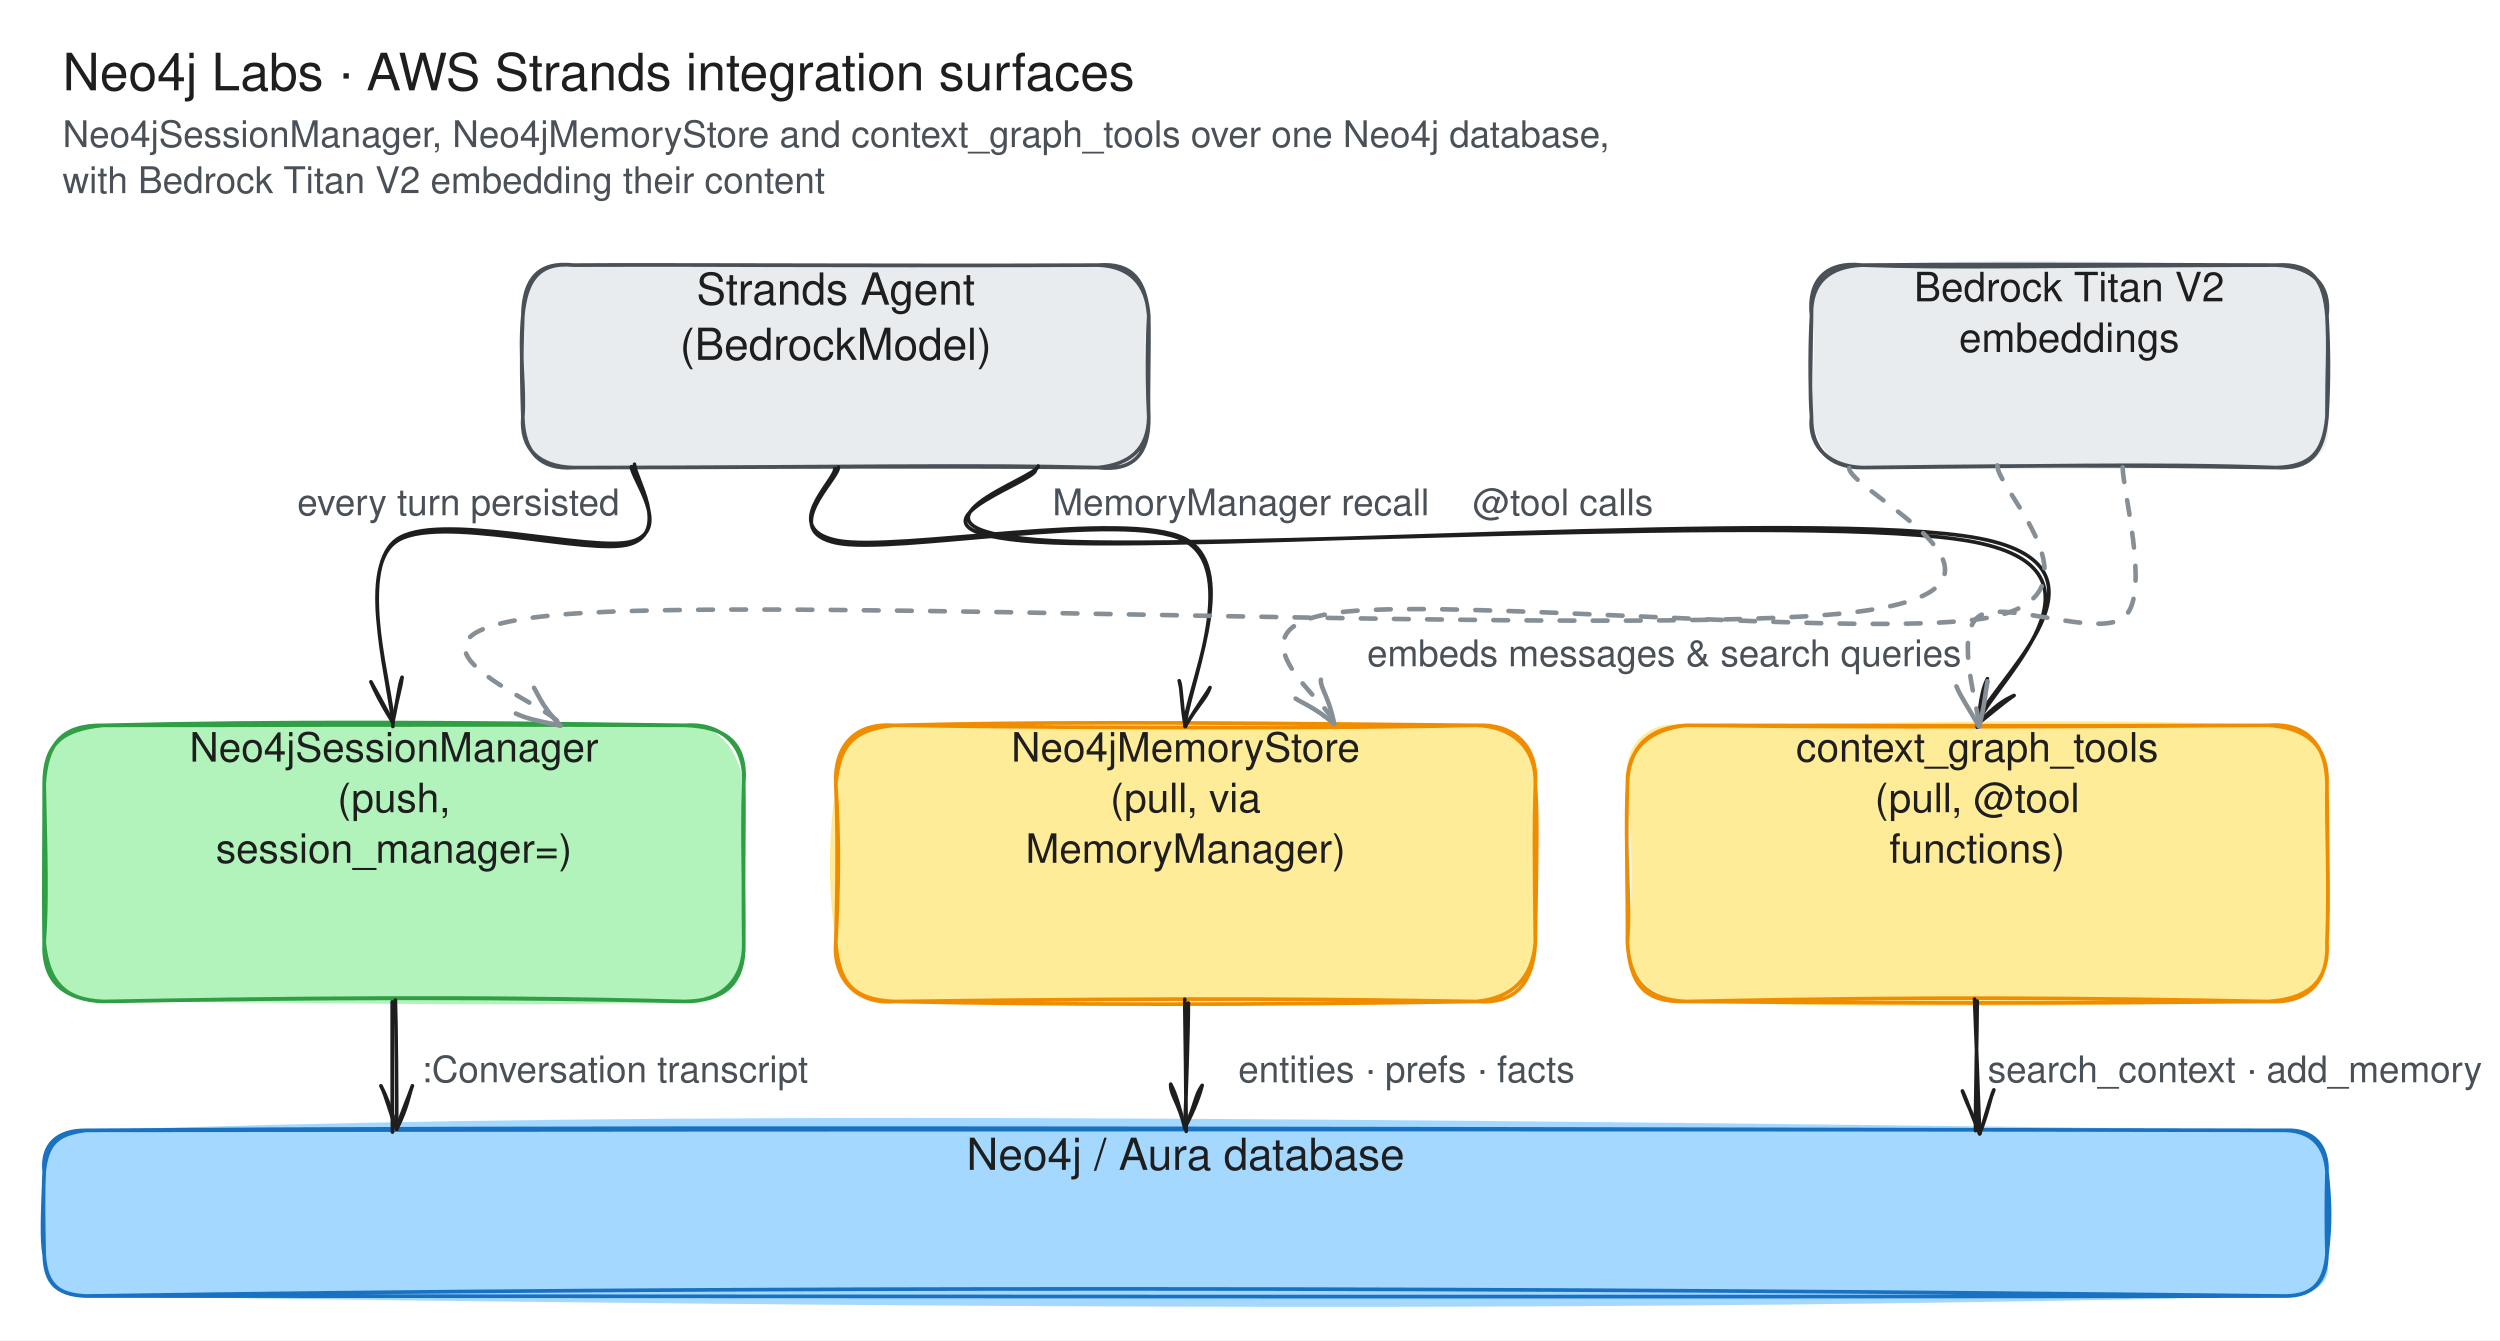
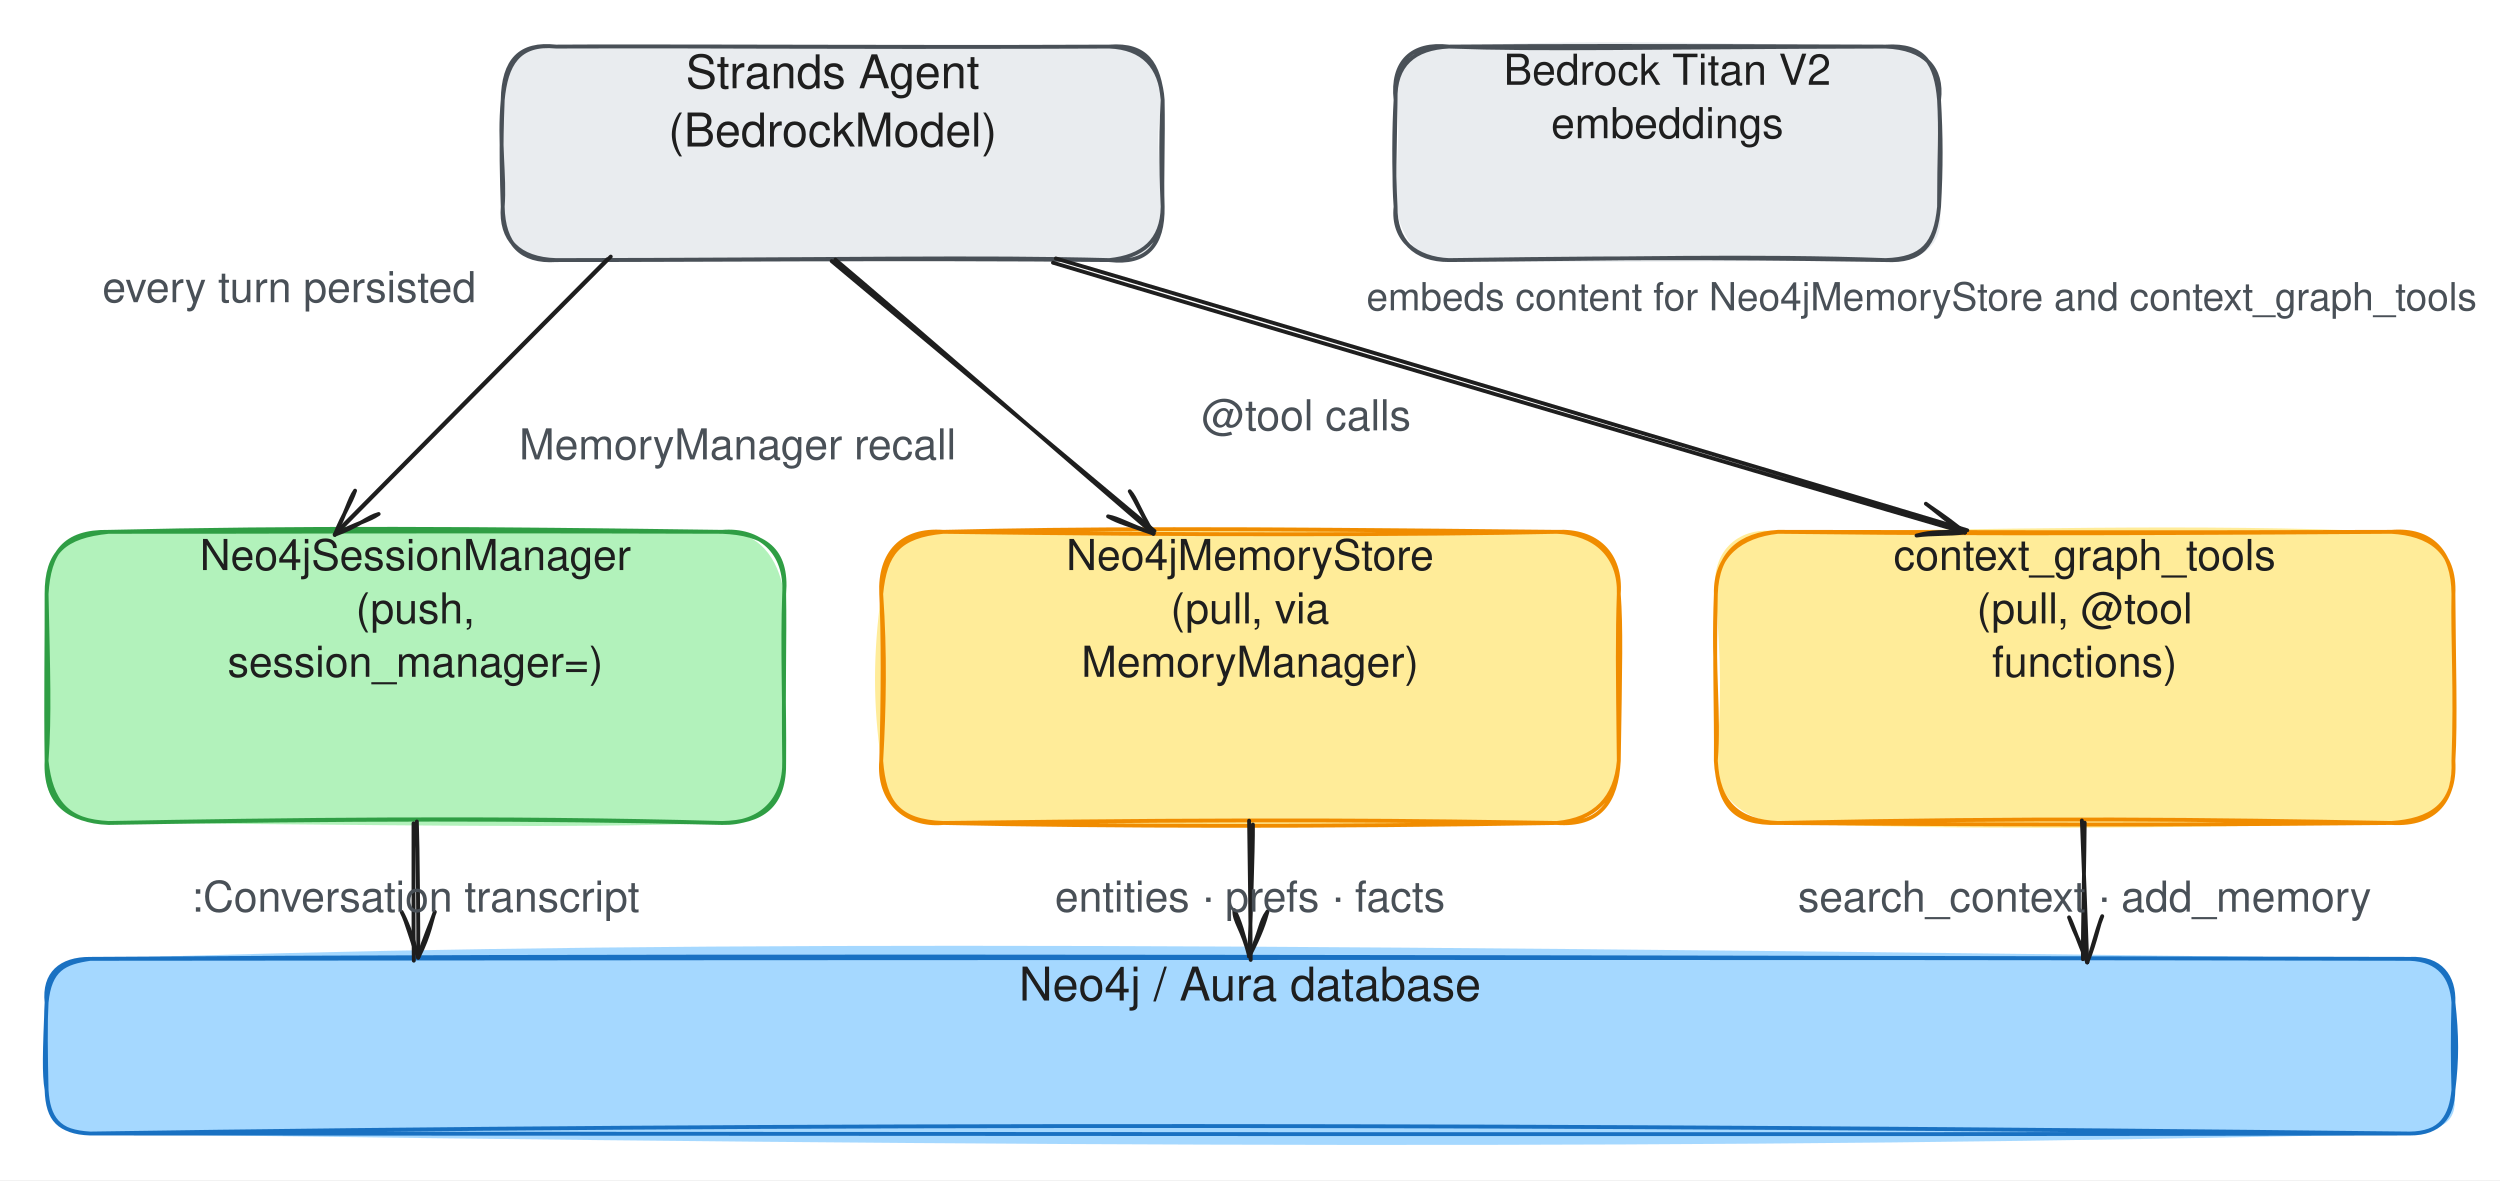
- <svg xmlns="http://www.w3.org/2000/svg" version="1.1" viewBox="0 0 1358 728" width="1358" height="728">
+ <svg xmlns="http://www.w3.org/2000/svg" version="1.1" viewBox="0 0 1288 608" width="1288" height="608">
  <defs>
    <style class="style-fonts">
      </style>
  </defs>
-   <rect x="0" y="0" width="1358" height="728" fill="#ffffff" />
-   <g transform="translate(34 24) rotate(0 600 19)">
-     <text x="0" y="25.061" font-family="Helvetica, Segoe UI Emoji" font-size="28px" fill="#1e1e1e" text-anchor="start" style="white-space: pre;" direction="ltr" dominant-baseline="alphabetic">Neo4j Labs · AWS Strands integration surfaces</text>
-   </g>
-   <g transform="translate(34 62) rotate(0 500 26)">
-     <text x="0" y="17.9" font-family="Helvetica, Segoe UI Emoji" font-size="20px" fill="#495057" text-anchor="start" style="white-space: pre;" direction="ltr" dominant-baseline="alphabetic">Neo4jSessionManager, Neo4jMemoryStore and context_graph_tools over one Neo4j database,</text>
-     <text x="0" y="42.9" font-family="Helvetica, Segoe UI Emoji" font-size="20px" fill="#495057" text-anchor="start" style="white-space: pre;" direction="ltr" dominant-baseline="alphabetic">with Bedrock Titan V2 embedding their content</text>
-   </g>
-   <g stroke-linecap="round" transform="translate(284 144) rotate(0 170 55)">
+   <rect x="0" y="0" width="1288" height="608" fill="#ffffff" />
+   <g stroke-linecap="round" transform="translate(259 24) rotate(0 170 55)">
    <path d="M27.5 0 C91.15 0.48, 156.33 -1.36, 312.5 0 C327.37 -0.5, 340.79 11.73, 340 27.5 C337.2 40.77, 336.85 47.53, 340 82.5 C338.23 100.97, 331.49 112.72, 312.5 110 C200.35 108.14, 93.05 112.92, 27.5 110 C9.75 109.24, 1.64 103.15, 0 82.5 C0.75 70.51, -2.92 58.9, 0 27.5 C-2.44 12.59, 8.74 -3.03, 27.5 0" stroke="none" stroke-width="0" fill="#e9ecef" />
    <path d="M27.5 0 C89.85 -0.45, 154.05 0.63, 312.5 0 M27.5 0 C121.14 -0.32, 214.63 0.5, 312.5 0 M312.5 0 C329.69 0.63, 338.92 10.3, 340 27.5 M312.5 0 C331.74 -1.49, 338.22 8.81, 340 27.5 M340 27.5 C338.7 49.53, 339.51 72.84, 340 82.5 M340 27.5 C340.4 47.38, 339.5 67.36, 340 82.5 M340 82.5 C339.75 100.1, 329.58 108.22, 312.5 110 M340 82.5 C340.34 102.44, 331.8 112.25, 312.5 110 M312.5 110 C244.85 108.16, 176.26 109.8, 27.5 110 M312.5 110 C204.12 108.99, 95.04 110.08, 27.5 110 M27.5 110 C9.47 111.24, 0.39 101.66, 0 82.5 M27.5 110 C8.23 109.39, -1.28 99.52, 0 82.5 M0 82.5 C1.21 66.32, -2.03 50.08, 0 27.5 M0 82.5 C-0.46 67.4, -1.06 53.49, 0 27.5 M0 27.5 C1.75 9.38, 7.82 -1.93, 27.5 0 M0 27.5 C0.3 6.97, 8.95 -2.09, 27.5 0" stroke="#495057" stroke-width="2" fill="none" />
  </g>
-   <g transform="translate(284 144) rotate(0 170 55)">
+   <g transform="translate(259 24) rotate(0 170 55)">
    <text x="170" y="21.48" font-family="Helvetica, Segoe UI Emoji" font-size="24px" fill="#1e1e1e" text-anchor="middle" style="white-space: pre;" direction="ltr" dominant-baseline="alphabetic">Strands Agent</text>
    <text x="170" y="51.48" font-family="Helvetica, Segoe UI Emoji" font-size="24px" fill="#1e1e1e" text-anchor="middle" style="white-space: pre;" direction="ltr" dominant-baseline="alphabetic">(BedrockModel)</text>
  </g>
-   <g stroke-linecap="round" transform="translate(984 144) rotate(0 140 55)">
+   <g stroke-linecap="round" transform="translate(719 24) rotate(0 140 55)">
    <path d="M27.5 0 C94.67 -3.93, 161.17 -1.86, 252.5 0 C271.21 3.05, 282.5 11.55, 280 27.5 C278.15 47.3, 279.41 61.41, 280 82.5 C283.57 99.81, 273.18 111.8, 252.5 110 C178.14 110.47, 101.96 111.77, 27.5 110 C12.22 112.51, 3.08 98.31, 0 82.5 C0.47 58.55, 2.86 38.32, 0 27.5 C-0.84 9.56, 5.84 2.26, 27.5 0" stroke="none" stroke-width="0" fill="#e9ecef" />
    <path d="M27.5 0 C75.88 1.81, 126.22 0.29, 252.5 0 M27.5 0 C76.85 -0.41, 125.61 -0.46, 252.5 0 M252.5 0 C272.5 -1.25, 278.44 8.81, 280 27.5 M252.5 0 C272.53 0.76, 282.08 11.13, 280 27.5 M280 27.5 C280.93 43.39, 279.99 55.46, 280 82.5 M280 27.5 C281.05 45.82, 281.15 62.39, 280 82.5 M280 82.5 C278.14 101.71, 271.51 109.34, 252.5 110 M280 82.5 C278.18 102.69, 270.94 110.89, 252.5 110 M252.5 110 C185.5 107.49, 117.17 109.41, 27.5 110 M252.5 110 C197.06 109.25, 143.1 108.27, 27.5 110 M27.5 110 C9.92 110.09, -0.32 99.77, 0 82.5 M27.5 110 C10.96 109.32, -1.84 99.91, 0 82.5 M0 82.5 C-1.07 68.09, -0.38 57.77, 0 27.5 M0 82.5 C-1.07 62.14, -0.8 41.18, 0 27.5 M0 27.5 C-0.51 9.37, 9.61 0.84, 27.5 0 M0 27.5 C-2.18 7.89, 8.41 -2.2, 27.5 0" stroke="#495057" stroke-width="2" fill="none" />
  </g>
-   <g transform="translate(984 144) rotate(0 140 55)">
+   <g transform="translate(719 24) rotate(0 140 55)">
    <text x="140" y="19.69" font-family="Helvetica, Segoe UI Emoji" font-size="22px" fill="#1e1e1e" text-anchor="middle" style="white-space: pre;" direction="ltr" dominant-baseline="alphabetic">Bedrock Titan V2</text>
    <text x="140" y="47.19" font-family="Helvetica, Segoe UI Emoji" font-size="22px" fill="#1e1e1e" text-anchor="middle" style="white-space: pre;" direction="ltr" dominant-baseline="alphabetic">embeddings</text>
  </g>
-   <g stroke-linecap="round" transform="translate(24 394) rotate(0 190 75)">
+   <g stroke-linecap="round" transform="translate(24 274) rotate(0 190 75)">
    <path d="M32 0 C151.12 -2.98, 272.81 -2.95, 348 0 C366.34 -0.61, 377.01 12.87, 380 32 C379.2 46.61, 382.09 70.74, 380 118 C381.71 137.15, 366.17 150.89, 348 150 C263.63 153.08, 176.82 150.76, 32 150 C8.99 148.59, -2.68 139.17, 0 118 C-1.72 88.97, -0.47 52.61, 0 32 C0.76 8.03, 11.63 0.36, 32 0" stroke="none" stroke-width="0" fill="#b2f2bb" />
    <path d="M32 0 C103.35 0.15, 173.4 -0.54, 348 0 M32 0 C127.95 -2.35, 224.48 -1.77, 348 0 M348 0 C369.81 0.87, 381.95 8.82, 380 32 M348 0 C367.23 -1.59, 381.34 10.36, 380 32 M380 32 C378.97 59.25, 380.28 89.6, 380 118 M380 32 C380.41 55.24, 379.51 78.9, 380 118 M380 118 C380.52 137.81, 367.95 150.46, 348 150 M380 118 C380.62 141.44, 368.58 149.53, 348 150 M348 150 C233.5 146.72, 117.7 148.36, 32 150 M348 150 C251.29 147.59, 153.45 147.79, 32 150 M32 150 C11.87 148.94, -1.02 140.38, 0 118 M32 150 C10.58 149.25, 2.2 138.79, 0 118 M0 118 C-0.48 86.74, 0.13 51.71, 0 32 M0 118 C1.68 94.8, 0.82 71.2, 0 32 M0 32 C1.24 10.85, 8.91 -0.39, 32 0 M0 32 C-0.06 10.31, 9.36 2.29, 32 0" stroke="#2f9e44" stroke-width="2" fill="none" />
  </g>
-   <g transform="translate(24 394) rotate(0 190 75)">
+   <g transform="translate(24 274) rotate(0 190 75)">
    <text x="190" y="19.69" font-family="Helvetica, Segoe UI Emoji" font-size="22px" fill="#1e1e1e" text-anchor="middle" style="white-space: pre;" direction="ltr" dominant-baseline="alphabetic">Neo4jSessionManager</text>
    <text x="190" y="47.19" font-family="Helvetica, Segoe UI Emoji" font-size="22px" fill="#1e1e1e" text-anchor="middle" style="white-space: pre;" direction="ltr" dominant-baseline="alphabetic">(push,</text>
    <text x="190" y="74.69" font-family="Helvetica, Segoe UI Emoji" font-size="22px" fill="#1e1e1e" text-anchor="middle" style="white-space: pre;" direction="ltr" dominant-baseline="alphabetic">session_manager=)</text>
  </g>
-   <g stroke-linecap="round" transform="translate(454 394) rotate(0 190 75)">
+   <g stroke-linecap="round" transform="translate(454 274) rotate(0 190 75)">
    <path d="M32 0 C117.31 -2.06, 198.12 -3.69, 348 0 C370.18 2.93, 378.72 12.69, 380 32 C380.2 56.29, 377.51 83.7, 380 118 C379.84 135.99, 367.86 149.97, 348 150 C283.46 150.38, 215.53 154.84, 32 150 C11.46 151.86, -1.24 141.53, 0 118 C-4.31 88.85, -4.2 62.91, 0 32 C2.36 12.2, 8.73 -1.55, 32 0" stroke="none" stroke-width="0" fill="#ffec99" />
    <path d="M32 0 C102.96 -1.76, 172.51 -1.89, 348 0 M32 0 C156.3 1.79, 280.85 1.58, 348 0 M348 0 C368.62 -1.02, 381.47 11.33, 380 32 M348 0 C368.02 0.65, 380.6 12.68, 380 32 M380 32 C381.25 49.07, 380.81 68.17, 380 118 M380 32 C379.29 52.37, 379.39 71.33, 380 118 M380 118 C378.9 139.42, 369.89 151.58, 348 150 M380 118 C378.47 137.1, 367.73 148.18, 348 150 M348 150 C277.04 148.85, 204.56 147.72, 32 150 M348 150 C230.72 152.06, 114.2 151.85, 32 150 M32 150 C12.32 151.79, -1.72 138.49, 0 118 M32 150 C8.7 149.18, 1.63 139.18, 0 118 M0 118 C1.58 90.15, 2.12 62.67, 0 32 M0 118 C0.96 84.27, 0.98 52.34, 0 32 M0 32 C-1.02 10.84, 10.7 -1.62, 32 0 M0 32 C2.05 11.22, 8.82 2.18, 32 0" stroke="#f08c00" stroke-width="2" fill="none" />
  </g>
-   <g transform="translate(454 394) rotate(0 190 75)">
+   <g transform="translate(454 274) rotate(0 190 75)">
    <text x="190" y="19.69" font-family="Helvetica, Segoe UI Emoji" font-size="22px" fill="#1e1e1e" text-anchor="middle" style="white-space: pre;" direction="ltr" dominant-baseline="alphabetic">Neo4jMemoryStore</text>
    <text x="190" y="47.19" font-family="Helvetica, Segoe UI Emoji" font-size="22px" fill="#1e1e1e" text-anchor="middle" style="white-space: pre;" direction="ltr" dominant-baseline="alphabetic">(pull, via</text>
    <text x="190" y="74.69" font-family="Helvetica, Segoe UI Emoji" font-size="22px" fill="#1e1e1e" text-anchor="middle" style="white-space: pre;" direction="ltr" dominant-baseline="alphabetic">MemoryManager)</text>
  </g>
-   <g stroke-linecap="round" transform="translate(884 394) rotate(0 190 75)">
+   <g stroke-linecap="round" transform="translate(884 274) rotate(0 190 75)">
    <path d="M32 0 C141.61 -1.13, 249.83 -4.44, 348 0 C366.81 -0.73, 380.43 12.51, 380 32 C381.2 48.77, 380.12 69.46, 380 118 C377.98 142.04, 369.55 149.05, 348 150 C235 152.77, 122.75 153.83, 32 150 C13.93 147.94, 0.2 136.69, 0 118 C3.4 88.72, 2.37 66, 0 32 C-3.24 9.17, 13.02 -3.46, 32 0" stroke="none" stroke-width="0" fill="#ffec99" />
    <path d="M32 0 C102.56 0.8, 171.62 1.23, 348 0 M32 0 C121.46 0.06, 209.4 0.46, 348 0 M348 0 C367.43 1.1, 380.98 9.84, 380 32 M348 0 C368.82 -1.7, 379.86 10.41, 380 32 M380 32 C379.53 56.1, 381.34 81.13, 380 118 M380 32 C380.17 64.7, 381.26 98.15, 380 118 M380 118 C381.28 141.02, 367.82 148.7, 348 150 M380 118 C380.91 137.35, 371.47 151.42, 348 150 M348 150 C254.55 148.15, 165.03 147.08, 32 150 M348 150 C274.77 150.64, 199.94 151.44, 32 150 M32 150 C8.78 150.64, 1.58 140.6, 0 118 M32 150 C11.42 149.11, 1.07 139.56, 0 118 M0 118 C1.92 93.57, -1.62 73.63, 0 32 M0 118 C0.24 92.93, -0.87 67.87, 0 32 M0 32 C0.72 10.82, 12.5 1.15, 32 0 M0 32 C-0.43 12.14, 12.87 2.07, 32 0" stroke="#f08c00" stroke-width="2" fill="none" />
  </g>
-   <g transform="translate(884 394) rotate(0 190 75)">
+   <g transform="translate(884 274) rotate(0 190 75)">
    <text x="190" y="19.69" font-family="Helvetica, Segoe UI Emoji" font-size="22px" fill="#1e1e1e" text-anchor="middle" style="white-space: pre;" direction="ltr" dominant-baseline="alphabetic">context_graph_tools</text>
    <text x="190" y="47.19" font-family="Helvetica, Segoe UI Emoji" font-size="22px" fill="#1e1e1e" text-anchor="middle" style="white-space: pre;" direction="ltr" dominant-baseline="alphabetic">(pull, @tool</text>
    <text x="190" y="74.69" font-family="Helvetica, Segoe UI Emoji" font-size="22px" fill="#1e1e1e" text-anchor="middle" style="white-space: pre;" direction="ltr" dominant-baseline="alphabetic">functions)</text>
  </g>
-   <g stroke-linecap="round" transform="translate(24 614) rotate(0 620 45)">
+   <g stroke-linecap="round" transform="translate(24 494) rotate(0 620 45)">
    <path d="M22.5 0 C288.14 -9, 551.89 -8.93, 1217.5 0 C1233.81 2.81, 1242.14 9.16, 1240 22.5 C1241.83 36.11, 1242.36 47.24, 1240 67.5 C1243.31 84.04, 1234.41 88.14, 1217.5 90 C864.56 98.48, 511.5 97.17, 22.5 90 C6.04 91.22, 1.64 82.22, 0 67.5 C0.57 56.93, -1.6 41.87, 0 22.5 C-1.63 10.17, 6.95 1.84, 22.5 0" stroke="none" stroke-width="0" fill="#a5d8ff" />
    <path d="M22.5 0 C288.39 -1.86, 554.99 -1.29, 1217.5 0 M22.5 0 C463.26 -0.47, 904.58 -0.7, 1217.5 0 M1217.5 0 C1233.41 -0.78, 1240.5 9.18, 1240 22.5 M1217.5 0 C1232.78 0.54, 1239.12 9.57, 1240 22.5 M1240 22.5 C1241.87 39.31, 1241.93 51.97, 1240 67.5 M1240 22.5 C1239.53 38.06, 1239.62 54.53, 1240 67.5 M1240 67.5 C1239.66 81.8, 1232.92 89.82, 1217.5 90 M1240 67.5 C1238.75 80.77, 1233.78 90.06, 1217.5 90 M1217.5 90 C793.57 85.13, 371.74 84.56, 22.5 90 M1217.5 90 C862.45 90.71, 507.56 90.13, 22.5 90 M22.5 90 C6.06 89.49, 0.87 81.88, 0 67.5 M22.5 90 C6.38 89.04, 0.51 83.12, 0 67.5 M0 67.5 C-1.4 59.37, -1.01 47.87, 0 22.5 M0 67.5 C-0.39 50.04, -0.62 32.8, 0 22.5 M0 22.5 C-1.53 7.64, 7.12 -0.08, 22.5 0 M0 22.5 C1.69 5.29, 9.16 1.96, 22.5 0" stroke="#1971c2" stroke-width="2" fill="none" />
  </g>
-   <g transform="translate(24 614) rotate(0 620 45)">
+   <g transform="translate(24 494) rotate(0 620 45)">
    <text x="620" y="21.48" font-family="Helvetica, Segoe UI Emoji" font-size="24px" fill="#1e1e1e" text-anchor="middle" style="white-space: pre;" direction="ltr" dominant-baseline="alphabetic">Neo4j / Aura database</text>
  </g>
  <g stroke-linecap="round">
-     <g transform="translate(344 254) rotate(0 -65 70)">
-       <path d="M-1.01 -0.49 C-0.92 6.12, 20.97 33.31, -0.37 39.97 C-21.71 46.64, -107.34 22.71, -129.05 39.48 C-150.75 56.25, -130.55 123.7, -130.6 140.61 M0.66 -1.8 C0.65 4.99, 20.14 34.44, -1.52 41.5 C-23.18 48.55, -107.79 24.38, -129.31 40.53 C-150.84 56.67, -130.47 122.1, -130.67 138.37" stroke="#1e1e1e" stroke-width="2" fill="none" />
+     <g transform="translate(314 134) rotate(0 -70 70)">
+       <path d="M-1.01 -0.49 C-24.25 22.78, -117.37 116.65, -140.37 139.97 M0.66 -1.8 C-22.69 21.66, -118.19 117.78, -141.52 141.5" stroke="#1e1e1e" stroke-width="2" fill="none" />
    </g>
-     <g transform="translate(344 254) rotate(0 -65 70)">
-       <path d="M-142.52 116.36 C-140.65 120.74, -137.23 127.85, -130.67 138.37 M-142.52 116.36 C-139.06 122.74, -136.59 126.71, -130.67 138.37" stroke="#1e1e1e" stroke-width="2" fill="none" />
+     <g transform="translate(314 134) rotate(0 -70 70)">
+       <path d="M-131.07 118.78 C-134.16 123.13, -135.71 130.4, -141.52 141.5 M-131.07 118.78 C-133.34 125.46, -136.6 129.61, -141.52 141.5" stroke="#1e1e1e" stroke-width="2" fill="none" />
    </g>
-     <g transform="translate(344 254) rotate(0 -65 70)">
-       <path d="M-125.6 113.89 C-127.49 118.67, -127.84 126.33, -130.67 138.37 M-125.6 113.89 C-126.5 120.99, -128.37 125.59, -130.67 138.37" stroke="#1e1e1e" stroke-width="2" fill="none" />
+     <g transform="translate(314 134) rotate(0 -70 70)">
+       <path d="M-118.92 130.81 C-124.74 132.38, -128.99 136.97, -141.52 141.5 M-118.92 130.81 C-124.25 134.46, -130.63 135.52, -141.52 141.5" stroke="#1e1e1e" stroke-width="2" fill="none" />
    </g>
  </g>
  <mask />
  <g stroke-linecap="round">
-     <g transform="translate(454 254) rotate(0 95 70)">
-       <path d="M-0.52 0.54 C-0.24 7.01, -30.96 33.21, 0.78 39.59 C32.53 45.97, 158.46 22.13, 189.95 38.81 C221.44 55.49, 189.53 122.95, 189.72 139.66 M1.4 -0.23 C1.68 6.36, -31.05 34.29, 0.25 40.91 C31.54 47.54, 157.56 22.89, 189.16 39.5 C220.75 56.11, 189.65 124, 189.83 140.58" stroke="#1e1e1e" stroke-width="2" fill="none" />
+     <g transform="translate(429 134) rotate(0 82.5 70)">
+       <path d="M-0.52 0.54 C27.26 23.68, 138.2 116.55, 165.78 139.59 M1.4 -0.23 C29.18 23.02, 138.12 117.63, 165.25 140.91" stroke="#1e1e1e" stroke-width="2" fill="none" />
    </g>
-     <g transform="translate(454 254) rotate(0 95 70)">
-       <path d="M186.55 115.79 C188.32 122.63, 187.47 126.76, 189.83 140.58 M186.55 115.79 C188.07 120, 187.3 125.72, 189.83 140.58" stroke="#1e1e1e" stroke-width="2" fill="none" />
+     <g transform="translate(429 134) rotate(0 82.5 70)">
+       <path d="M141.88 132.03 C148.02 135.41, 151.65 136, 165.25 140.91 M141.88 132.03 C147.47 133.1, 150.74 135.63, 165.25 140.91" stroke="#1e1e1e" stroke-width="2" fill="none" />
    </g>
-     <g transform="translate(454 254) rotate(0 95 70)">
-       <path d="M203.25 119.49 C201.28 125.43, 196.72 128.73, 189.83 140.58 M203.25 119.49 C201.42 122.9, 197.3 127.88, 189.83 140.58" stroke="#1e1e1e" stroke-width="2" fill="none" />
+     <g transform="translate(429 134) rotate(0 82.5 70)">
+       <path d="M153.05 119.09 C156.79 125.3, 157.93 128.77, 165.25 140.91 M153.05 119.09 C156.37 122.72, 157.4 127.85, 165.25 140.91" stroke="#1e1e1e" stroke-width="2" fill="none" />
    </g>
  </g>
  <mask />
  <g stroke-linecap="round">
-     <g transform="translate(564 254) rotate(0 255 70)">
-       <path d="M-0.04 -0.84 C0.04 5.51, -85.29 32.31, -0.46 39.21 C84.37 46.1, 423.86 23.56, 508.94 40.54 C594.03 57.52, 510.01 124.6, 510.05 141.1 M-1.51 1.34 C-1.55 8.33, -87.12 34.14, -1.65 40.33 C83.82 46.52, 425.96 22.01, 511.28 38.48 C596.61 54.94, 510.38 122.25, 510.32 139.13" stroke="#1e1e1e" stroke-width="2" fill="none" />
+     <g transform="translate(544 134) rotate(0 235 70)">
+       <path d="M-0.04 -0.84 C78.38 22.18, 391.38 115.65, 469.54 139.21 M-1.51 1.34 C76.78 25, 389.55 117.47, 468.35 140.33" stroke="#1e1e1e" stroke-width="2" fill="none" />
    </g>
-     <g transform="translate(564 254) rotate(0 255 70)">
-       <path d="M515.57 114.68 C513.23 119.35, 512.14 123.81, 510.32 139.13 M515.57 114.68 C513.08 122.8, 511 132.42, 510.32 139.13" stroke="#1e1e1e" stroke-width="2" fill="none" />
+     <g transform="translate(544 134) rotate(0 235 70)">
+       <path d="M443.4 141.92 C447.55 140.81, 453.17 139.46, 468.35 140.33 M443.4 141.92 C451.32 140.78, 459.65 141.42, 468.35 140.33" stroke="#1e1e1e" stroke-width="2" fill="none" />
    </g>
-     <g transform="translate(564 254) rotate(0 255 70)">
-       <path d="M530.05 123.77 C524.41 126.42, 520.09 128.84, 510.32 139.13 M530.05 123.77 C522.56 128.89, 515.49 135.37, 510.32 139.13" stroke="#1e1e1e" stroke-width="2" fill="none" />
+     <g transform="translate(544 134) rotate(0 235 70)">
+       <path d="M448.21 125.51 C451.44 128.05, 456 130.36, 468.35 140.33 M448.21 125.51 C454.48 130.08, 461.15 136.37, 468.35 140.33" stroke="#1e1e1e" stroke-width="2" fill="none" />
    </g>
  </g>
  <mask />
-   <g stroke-linecap="round">
-     <g transform="translate(1004 254) rotate(0 -350 70)">
-       <path d="M0.45 0.19 C0.72 13.47, 117.38 65.54, 0.7 78.82 C-115.99 92.1, -582.94 69.65, -699.66 79.87 C-816.38 90.09, -699.51 130.11, -699.63 140.15" stroke="#868e96" stroke-width="2.5" fill="none" stroke-dasharray="8 10" />
-     </g>
-     <g transform="translate(1004 254) rotate(0 -350 70)">
-       <path d="M-723.76 133.61 C-718.11 136.13, -715.02 137, -699.63 140.15" stroke="#868e96" stroke-width="2.5" fill="none" />
-     </g>
-     <g transform="translate(1004 254) rotate(0 -350 70)">
-       <path d="M-713.91 119.63 C-710.55 125.3, -709.66 129.28, -699.63 140.15" stroke="#868e96" stroke-width="2.5" fill="none" />
-     </g>
+   <g transform="translate(24 136) rotate(0 125 14.3)">
+     <text x="125" y="19.69" font-family="Helvetica, Segoe UI Emoji" font-size="22px" fill="#495057" text-anchor="middle" style="white-space: pre;" direction="ltr" dominant-baseline="alphabetic">every turn persisted</text>
  </g>
-   <mask />
-   <g stroke-linecap="round">
-     <g transform="translate(1084 254) rotate(0 -180 70)">
-       <path d="M0.94 -1.18 C1 12.37, 59.72 67.44, -0.55 80.84 C-60.81 94.24, -300.87 69.47, -360.66 79.19 C-420.46 88.92, -359.43 128.96, -359.3 139.2" stroke="#868e96" stroke-width="2.5" fill="none" stroke-dasharray="8 10" />
-     </g>
-     <g transform="translate(1084 254) rotate(0 -180 70)">
-       <path d="M-380.2 125.47 C-377.56 127.45, -369.55 130.31, -359.3 139.2" stroke="#868e96" stroke-width="2.5" fill="none" />
-     </g>
-     <g transform="translate(1084 254) rotate(0 -180 70)">
-       <path d="M-366.49 115.25 C-366.94 119.61, -361.98 124.75, -359.3 139.2" stroke="#868e96" stroke-width="2.5" fill="none" />
-     </g>
+   <g transform="translate(250 217) rotate(0 130 14.3)">
+     <text x="130" y="19.69" font-family="Helvetica, Segoe UI Emoji" font-size="22px" fill="#495057" text-anchor="middle" style="white-space: pre;" direction="ltr" dominant-baseline="alphabetic">MemoryManager recall</text>
  </g>
-   <mask />
-   <g stroke-linecap="round">
-     <g transform="translate(1154 254) rotate(0 -40 70)">
-       <path d="M-0.98 -0.15 C-0.72 13.27, 13.66 66.94, 0.61 80.46 C-12.44 93.97, -66 70.89, -79.27 80.92 C-92.53 90.95, -78.96 130.62, -78.98 140.65" stroke="#868e96" stroke-width="2.5" fill="none" stroke-dasharray="8 10" />
-     </g>
-     <g transform="translate(1154 254) rotate(0 -40 70)">
-       <path d="M-91.26 118.87 C-88.78 124.83, -85.04 129.89, -78.98 140.65" stroke="#868e96" stroke-width="2.5" fill="none" />
-     </g>
-     <g transform="translate(1154 254) rotate(0 -40 70)">
-       <path d="M-74.39 116.07 C-75.67 122.52, -75.68 128.2, -78.98 140.65" stroke="#868e96" stroke-width="2.5" fill="none" />
-     </g>
+   <g transform="translate(603 202) rotate(0 70 14.3)">
+     <text x="70" y="19.69" font-family="Helvetica, Segoe UI Emoji" font-size="22px" fill="#495057" text-anchor="middle" style="white-space: pre;" direction="ltr" dominant-baseline="alphabetic">@tool calls</text>
  </g>
-   <mask />
-   <g transform="translate(174 262) rotate(0 75 13)">
-     <text x="75" y="17.9" font-family="Helvetica, Segoe UI Emoji" font-size="20px" fill="#495057" text-anchor="middle" style="white-space: pre;" direction="ltr" dominant-baseline="alphabetic">every turn persisted</text>
-   </g>
-   <g transform="translate(584 262) rotate(0 90 13)">
-     <text x="90" y="17.9" font-family="Helvetica, Segoe UI Emoji" font-size="20px" fill="#495057" text-anchor="middle" style="white-space: pre;" direction="ltr" dominant-baseline="alphabetic">MemoryManager recall</text>
-   </g>
-   <g transform="translate(794 262) rotate(0 55 13)">
-     <text x="55" y="17.9" font-family="Helvetica, Segoe UI Emoji" font-size="20px" fill="#495057" text-anchor="middle" style="white-space: pre;" direction="ltr" dominant-baseline="alphabetic">@tool calls</text>
-   </g>
-   <g transform="translate(764 344) rotate(0 140 13)">
-     <text x="140" y="17.9" font-family="Helvetica, Segoe UI Emoji" font-size="20px" fill="#495057" text-anchor="middle" style="white-space: pre;" direction="ltr" dominant-baseline="alphabetic">embeds messages &amp; search queries</text>
+   <g transform="translate(704 142) rotate(0 280 13.5)">
+     <text x="0" y="17.9" font-family="Helvetica, Segoe UI Emoji" font-size="20px" fill="#495057" text-anchor="start" style="white-space: pre;" direction="ltr" dominant-baseline="alphabetic">embeds content for Neo4jMemoryStore and context_graph_tools</text>
  </g>
  <g stroke-linecap="round">
-     <g transform="translate(214 544) rotate(0 0 35)">
+     <g transform="translate(214 424) rotate(0 0 35)">
      <path d="M-0.95 0.19 C-0.93 12.09, -1.05 59.31, -0.81 70.94 M0.76 -0.75 C1.24 10.85, 1.6 57.31, 1.48 69.31" stroke="#1e1e1e" stroke-width="2" fill="none" />
    </g>
-     <g transform="translate(214 544) rotate(0 0 35)">
+     <g transform="translate(214 424) rotate(0 0 35)">
      <path d="M-7.08 45.82 C-4.93 49.77, -1.79 57.2, 1.48 69.31 M-7.08 45.82 C-4.04 51.8, -2.57 59.45, 1.48 69.31" stroke="#1e1e1e" stroke-width="2" fill="none" />
    </g>
-     <g transform="translate(214 544) rotate(0 0 35)">
+     <g transform="translate(214 424) rotate(0 0 35)">
      <path d="M10.02 45.81 C8.36 49.63, 7.7 57.06, 1.48 69.31 M10.02 45.81 C7.98 51.89, 4.38 59.54, 1.48 69.31" stroke="#1e1e1e" stroke-width="2" fill="none" />
    </g>
  </g>
  <mask />
  <g stroke-linecap="round">
-     <g transform="translate(644 544) rotate(0 0 35)">
+     <g transform="translate(644 424) rotate(0 0 35)">
      <path d="M-0.46 -1.18 C-0.25 10.58, 0.35 58.81, 0.35 70.55 M1.5 0.82 C1.67 12.22, 0.09 57.15, -0.42 68.72" stroke="#1e1e1e" stroke-width="2" fill="none" />
    </g>
-     <g transform="translate(644 544) rotate(0 0 35)">
+     <g transform="translate(644 424) rotate(0 0 35)">
      <path d="M-8.07 44.92 C-8.33 50.83, -3.74 54.73, -0.42 68.72 M-8.07 44.92 C-5.27 50.15, -3.34 57, -0.42 68.72" stroke="#1e1e1e" stroke-width="2" fill="none" />
    </g>
-     <g transform="translate(644 544) rotate(0 0 35)">
+     <g transform="translate(644 424) rotate(0 0 35)">
      <path d="M9.02 45.57 C4.95 51.27, 5.74 55.02, -0.42 68.72 M9.02 45.57 C7.7 50.61, 5.51 57.29, -0.42 68.72" stroke="#1e1e1e" stroke-width="2" fill="none" />
    </g>
  </g>
  <mask />
  <g stroke-linecap="round">
-     <g transform="translate(1074 544) rotate(0 0 35)">
+     <g transform="translate(1074 424) rotate(0 0 35)">
      <path d="M0.03 -0.15 C0.03 11.48, -1.04 58.31, -0.89 70.17 M-1.42 -1.27 C-0.96 10.54, 1.01 60.05, 1.35 71.8" stroke="#1e1e1e" stroke-width="2" fill="none" />
    </g>
-     <g transform="translate(1074 544) rotate(0 0 35)">
+     <g transform="translate(1074 424) rotate(0 0 35)">
      <path d="M-8.02 48.62 C-6.11 52.29, -3.49 60.45, 1.35 71.8 M-8.02 48.62 C-5.01 57.36, -0.17 65.82, 1.35 71.8" stroke="#1e1e1e" stroke-width="2" fill="none" />
    </g>
-     <g transform="translate(1074 544) rotate(0 0 35)">
+     <g transform="translate(1074 424) rotate(0 0 35)">
      <path d="M9.07 48.02 C7.18 51.83, 5.99 60.12, 1.35 71.8 M9.07 48.02 C5.51 57.15, 3.78 65.85, 1.35 71.8" stroke="#1e1e1e" stroke-width="2" fill="none" />
    </g>
  </g>
  <mask />
-   <g transform="translate(234 570) rotate(0 100 13)">
-     <text x="100" y="17.9" font-family="Helvetica, Segoe UI Emoji" font-size="20px" fill="#495057" text-anchor="middle" style="white-space: pre;" direction="ltr" dominant-baseline="alphabetic">:Conversation transcript</text>
+   <g transform="translate(64 450) rotate(0 150 14.3)">
+     <text x="150" y="19.69" font-family="Helvetica, Segoe UI Emoji" font-size="22px" fill="#495057" text-anchor="middle" style="white-space: pre;" direction="ltr" dominant-baseline="alphabetic">:Conversation transcript</text>
  </g>
-   <g transform="translate(664 570) rotate(0 100 13)">
-     <text x="100" y="17.9" font-family="Helvetica, Segoe UI Emoji" font-size="20px" fill="#495057" text-anchor="middle" style="white-space: pre;" direction="ltr" dominant-baseline="alphabetic">entities · prefs · facts</text>
+   <g transform="translate(494 450) rotate(0 150 14.3)">
+     <text x="150" y="19.69" font-family="Helvetica, Segoe UI Emoji" font-size="22px" fill="#495057" text-anchor="middle" style="white-space: pre;" direction="ltr" dominant-baseline="alphabetic">entities · prefs · facts</text>
  </g>
-   <g transform="translate(1094 570) rotate(0 120 13)">
-     <text x="120" y="17.9" font-family="Helvetica, Segoe UI Emoji" font-size="20px" fill="#495057" text-anchor="middle" style="white-space: pre;" direction="ltr" dominant-baseline="alphabetic">search_context · add_memory</text>
+   <g transform="translate(899 450) rotate(0 175 14.3)">
+     <text x="175" y="19.69" font-family="Helvetica, Segoe UI Emoji" font-size="22px" fill="#495057" text-anchor="middle" style="white-space: pre;" direction="ltr" dominant-baseline="alphabetic">search_context · add_memory</text>
  </g>
</svg>
